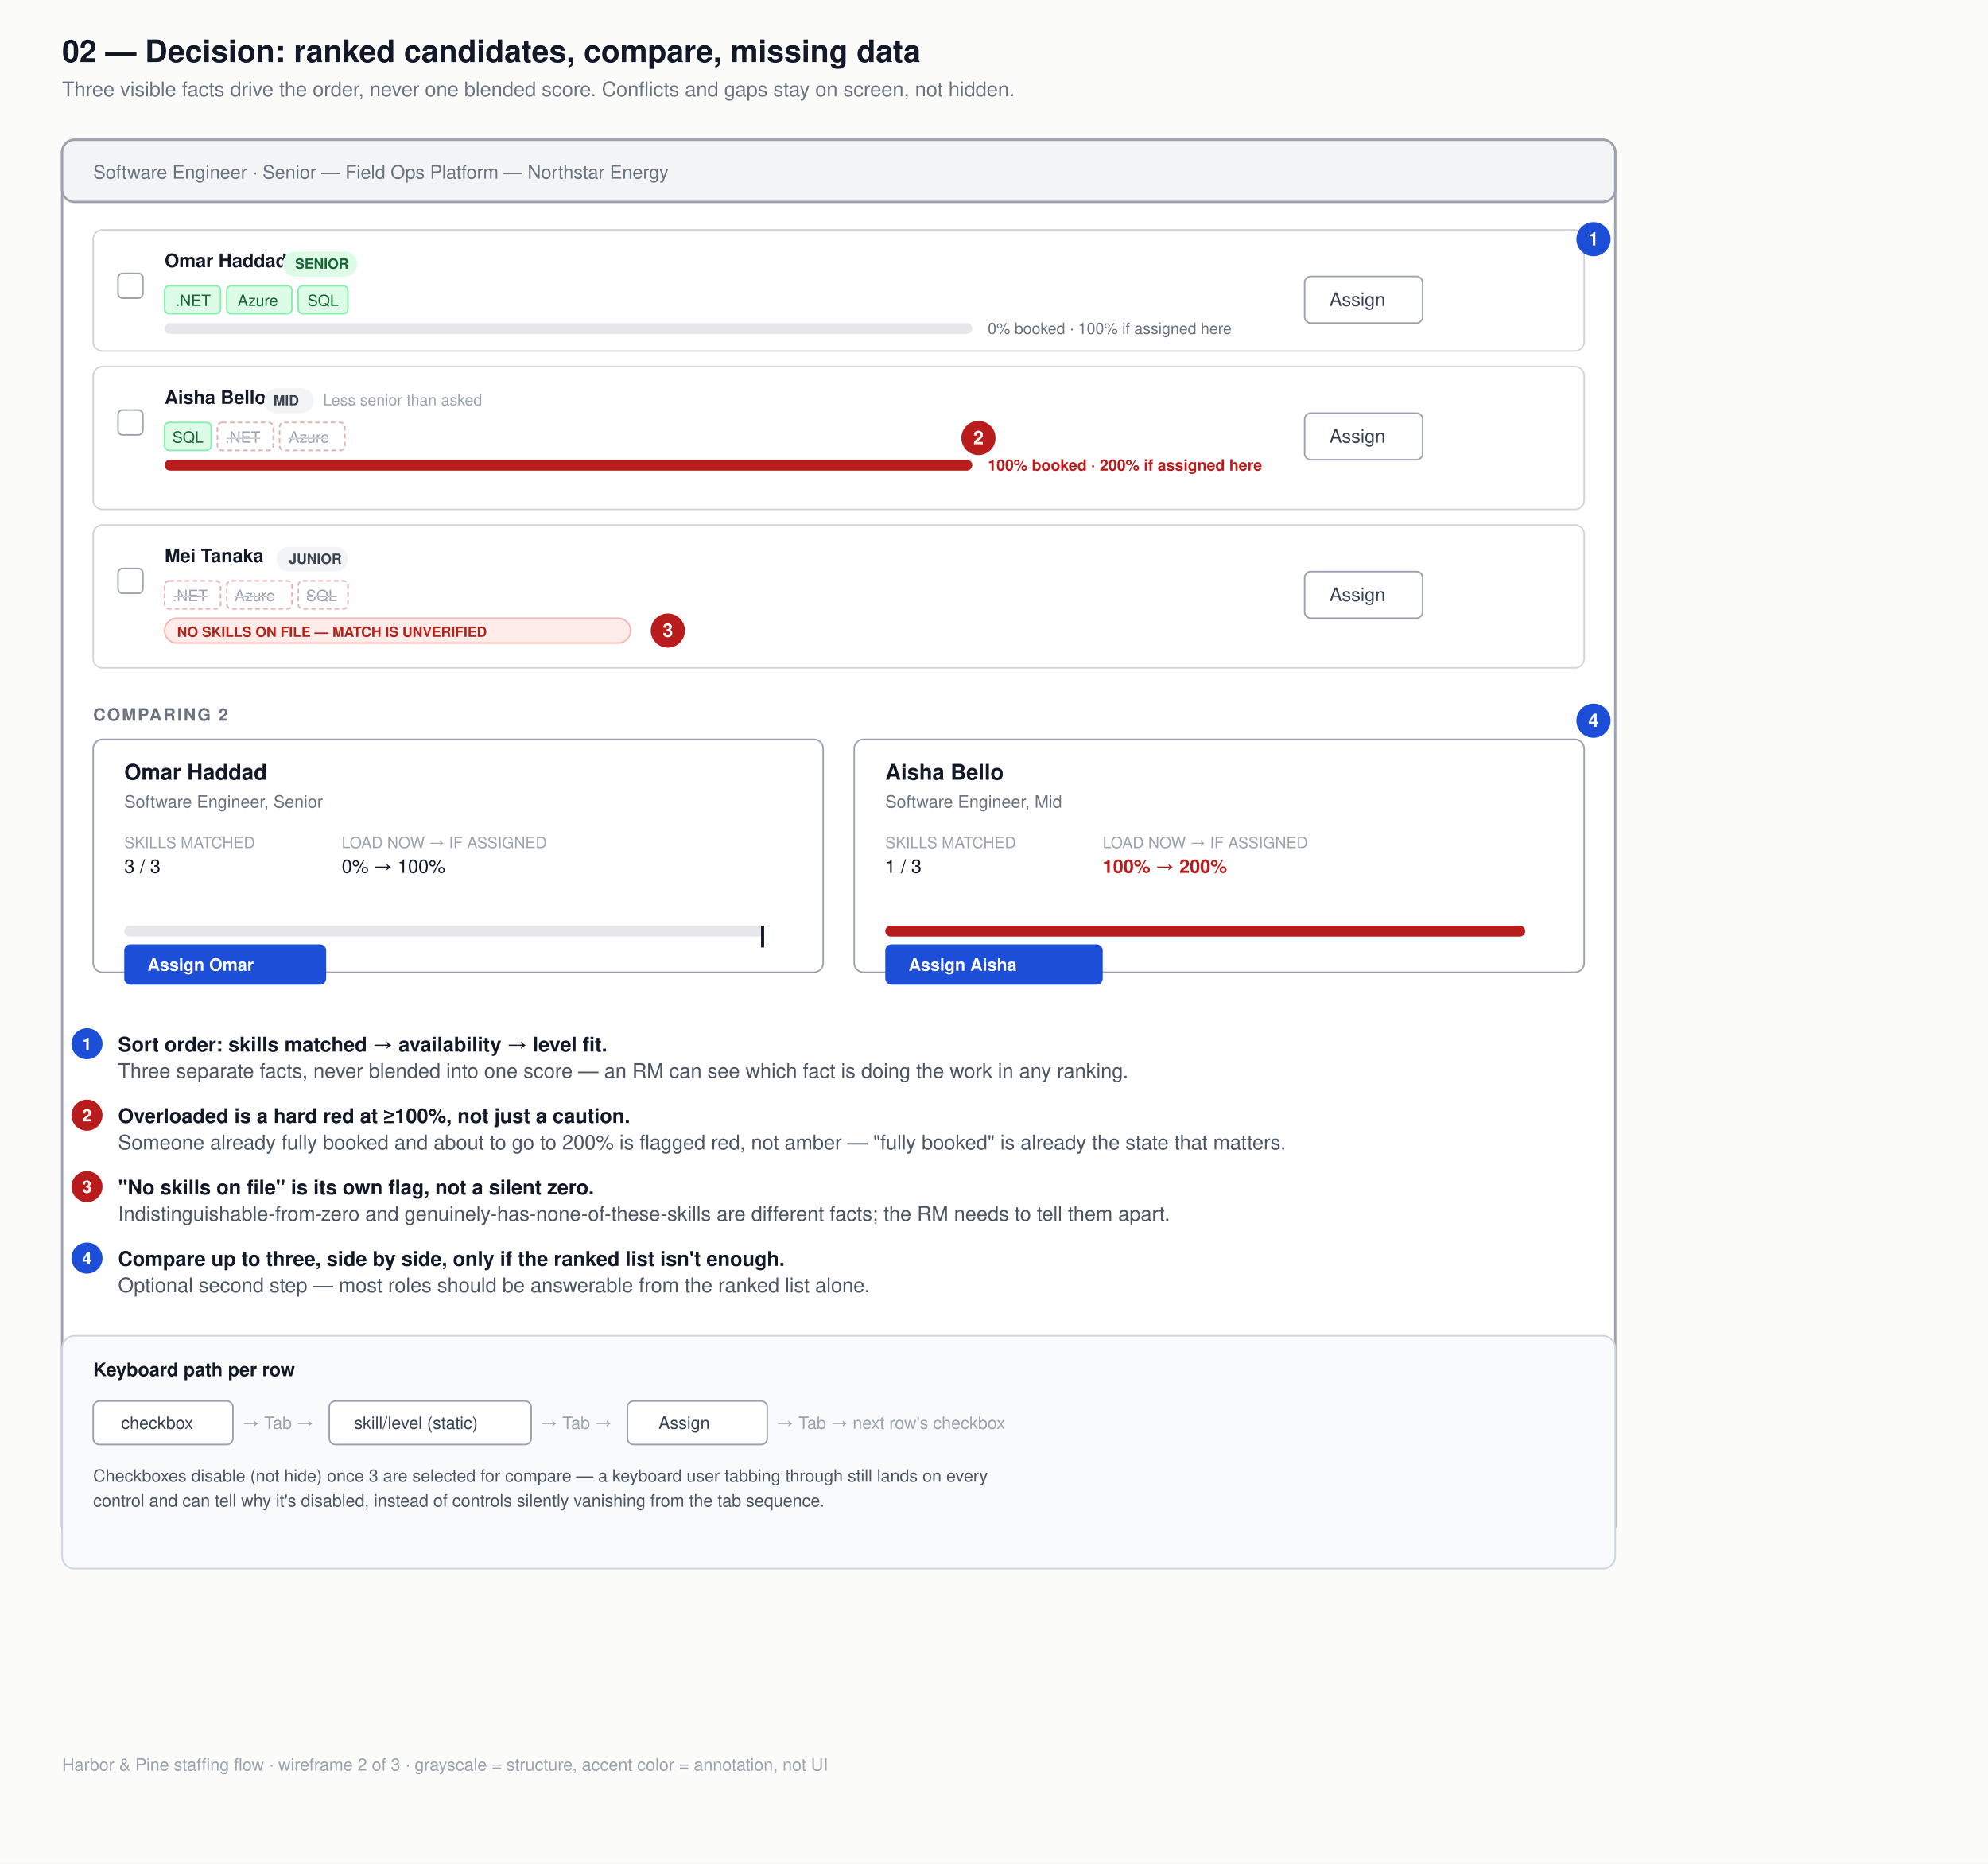
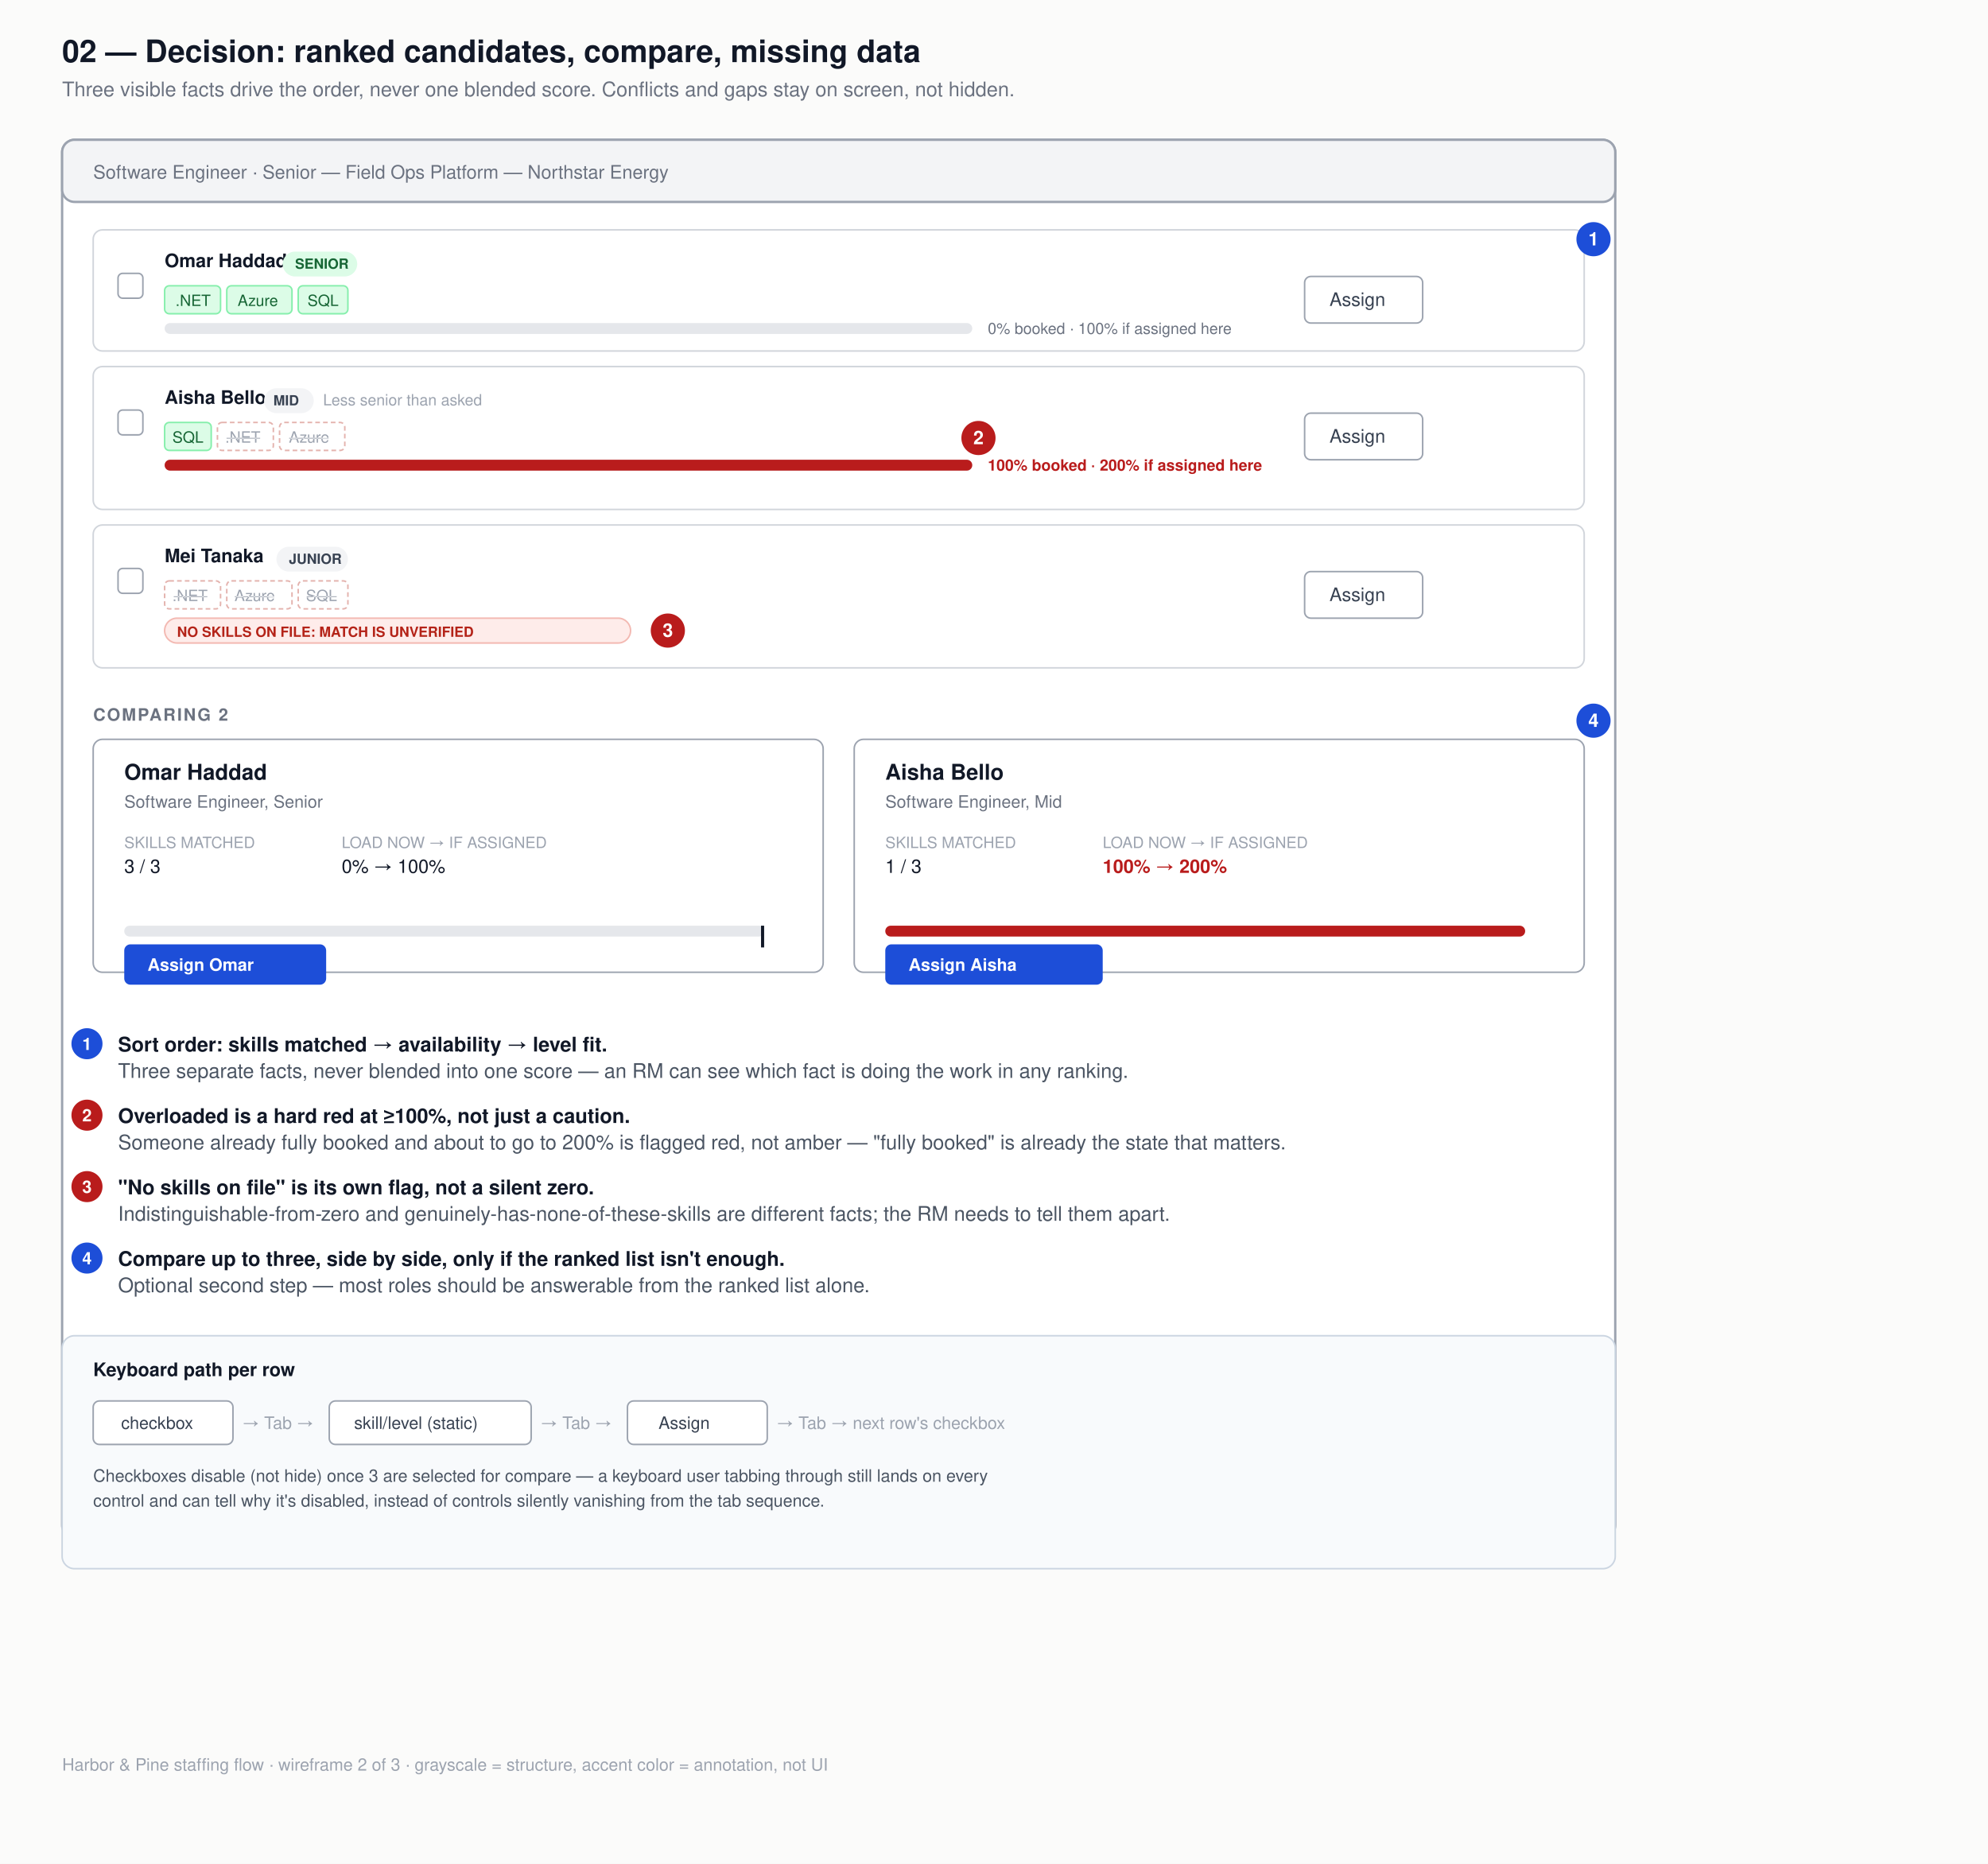
<svg xmlns="http://www.w3.org/2000/svg" viewBox="0 0 1280 1200" font-family="Helvetica, Arial, sans-serif">
  <rect width="1280" height="1200" fill="#fbfbfa" />
  <text x="40" y="40" font-size="20" font-weight="700" fill="#111827">02 — Decision: ranked candidates, compare, missing data</text>
  <text x="40" y="62" font-size="13" fill="#6b7280">Three visible facts drive the order, never one blended score. Conflicts and gaps stay on screen, not hidden.</text>
  <rect x="40" y="90" width="1000" height="900" rx="8" fill="#ffffff" stroke="#9ca3af" stroke-width="1.5" />
  <rect x="40" y="90" width="1000" height="40" rx="8" fill="#f3f4f6" stroke="#9ca3af" stroke-width="1.5" />
  <text x="60" y="115" font-size="12" fill="#6b7280">Software Engineer · Senior — Field Ops Platform — Northstar Energy</text>
  <g font-size="12">
    <rect x="60" y="148" width="960" height="78" rx="6" fill="#ffffff" stroke="#d1d5db" />
    <rect x="76" y="176" width="16" height="16" rx="3" fill="#ffffff" stroke="#9ca3af" />
    <text x="106" y="172" font-weight="700" fill="#111827">Omar Haddad</text>
    <rect x="182" y="162" width="48" height="16" rx="8" fill="#dcfce7" />
    <text x="190" y="173" font-size="9" fill="#166534" font-weight="700">SENIOR</text>
    <rect x="106" y="184" width="36" height="18" rx="3" fill="#dcfce7" stroke="#86efac" />
    <text x="113" y="197" font-size="10" fill="#166534">.NET</text>
    <rect x="146" y="184" width="42" height="18" rx="3" fill="#dcfce7" stroke="#86efac" />
    <text x="153" y="197" font-size="10" fill="#166534">Azure</text>
    <rect x="192" y="184" width="32" height="18" rx="3" fill="#dcfce7" stroke="#86efac" />
    <text x="198" y="197" font-size="10" fill="#166534">SQL</text>
    <rect x="106" y="208" width="520" height="7" rx="3.5" fill="#e5e7eb" />
    <rect x="106" y="208" width="0" height="7" rx="3.5" fill="#15803d" />
    <text x="636" y="215" font-size="10" fill="#6b7280">0% booked · 100% if assigned here</text>
    <rect x="840" y="178" width="76" height="30" rx="4" fill="#ffffff" stroke="#9ca3af" />
    <text x="856" y="197" fill="#374151">Assign</text>
    <rect x="60" y="236" width="960" height="92" rx="6" fill="#ffffff" stroke="#d1d5db" />
    <rect x="76" y="264" width="16" height="16" rx="3" fill="#ffffff" stroke="#9ca3af" />
    <text x="106" y="260" font-weight="700" fill="#111827">Aisha Bello</text>
    <rect x="170" y="250" width="32" height="16" rx="8" fill="#f3f4f6" />
    <text x="176" y="261" font-size="9" fill="#374151" font-weight="700">MID</text>
    <text x="208" y="261" font-size="10" fill="#9ca3af">Less senior than asked</text>
    <rect x="106" y="272" width="30" height="18" rx="3" fill="#dcfce7" stroke="#86efac" />
    <text x="111" y="285" font-size="10" fill="#166534">SQL</text>
    <rect x="140" y="272" width="36" height="18" rx="3" fill="none" stroke="#e4b3ae" stroke-dasharray="3 2" />
    <text x="145" y="285" font-size="10" fill="#9ca3af" text-decoration="line-through">.NET</text>
    <rect x="180" y="272" width="42" height="18" rx="3" fill="none" stroke="#e4b3ae" stroke-dasharray="3 2" />
    <text x="186" y="285" font-size="10" fill="#9ca3af" text-decoration="line-through">Azure</text>
    <rect x="106" y="296" width="520" height="7" rx="3.5" fill="#e5e7eb" />
    <rect x="106" y="296" width="520" height="7" rx="3.5" fill="#b91c1c" />
    <text x="636" y="303" font-size="10" fill="#b91c1c" font-weight="700">100% booked · 200% if assigned here</text>
    <rect x="840" y="266" width="76" height="30" rx="4" fill="#ffffff" stroke="#9ca3af" />
    <text x="856" y="285" fill="#374151">Assign</text>
    <rect x="60" y="338" width="960" height="92" rx="6" fill="#ffffff" stroke="#d1d5db" />
    <rect x="76" y="366" width="16" height="16" rx="3" fill="#ffffff" stroke="#9ca3af" />
    <text x="106" y="362" font-weight="700" fill="#111827">Mei Tanaka</text>
    <rect x="178" y="352" width="46" height="16" rx="8" fill="#f3f4f6" />
    <text x="186" y="363" font-size="9" fill="#374151" font-weight="700">JUNIOR</text>
    <rect x="106" y="374" width="36" height="18" rx="3" fill="none" stroke="#e4b3ae" stroke-dasharray="3 2" />
    <text x="111" y="387" font-size="10" fill="#9ca3af" text-decoration="line-through">.NET</text>
    <rect x="146" y="374" width="42" height="18" rx="3" fill="none" stroke="#e4b3ae" stroke-dasharray="3 2" />
    <text x="151" y="387" font-size="10" fill="#9ca3af" text-decoration="line-through">Azure</text>
    <rect x="192" y="374" width="32" height="18" rx="3" fill="none" stroke="#e4b3ae" stroke-dasharray="3 2" />
    <text x="197" y="387" font-size="10" fill="#9ca3af" text-decoration="line-through">SQL</text>
    <rect x="106" y="398" width="300" height="16" rx="8" fill="#feecea" stroke="#f3b9b2" />
-     <text x="114" y="410" font-size="9" fill="#b42318" font-weight="700">NO SKILLS ON FILE — MATCH IS UNVERIFIED</text>
+     <text x="114" y="410" font-size="9" fill="#b42318" font-weight="700">NO SKILLS ON FILE: MATCH IS UNVERIFIED</text>
    <rect x="840" y="368" width="76" height="30" rx="4" fill="#ffffff" stroke="#9ca3af" />
    <text x="856" y="387" fill="#374151">Assign</text>
  </g>
  <text x="60" y="464" font-size="11" font-weight="700" fill="#6b7280" letter-spacing="1">COMPARING 2</text>
  <g>
    <rect x="60" y="476" width="470" height="150" rx="6" fill="#ffffff" stroke="#9ca3af" />
    <text x="80" y="502" font-size="14" font-weight="700" fill="#111827">Omar Haddad</text>
    <text x="80" y="520" font-size="11" fill="#6b7280">Software Engineer, Senior</text>
    <text x="80" y="546" font-size="10" fill="#9ca3af">SKILLS MATCHED</text>
    <text x="80" y="562" font-size="12" fill="#111827">3 / 3</text>
    <text x="220" y="546" font-size="10" fill="#9ca3af">LOAD NOW → IF ASSIGNED</text>
    <text x="220" y="562" font-size="12" fill="#111827">0% → 100%</text>
    <rect x="80" y="596" width="412" height="7" rx="3.5" fill="#e5e7eb" />
    <rect x="490" y="596" width="2" height="14" fill="#111827" />
    <rect x="80" y="608" width="130" height="26" rx="4" fill="#1d4ed8" />
    <text x="95" y="625" fill="#ffffff" font-weight="700" font-size="11">Assign Omar</text>
    <rect x="550" y="476" width="470" height="150" rx="6" fill="#ffffff" stroke="#9ca3af" />
    <text x="570" y="502" font-size="14" font-weight="700" fill="#111827">Aisha Bello</text>
    <text x="570" y="520" font-size="11" fill="#6b7280">Software Engineer, Mid</text>
    <text x="570" y="546" font-size="10" fill="#9ca3af">SKILLS MATCHED</text>
    <text x="570" y="562" font-size="12" fill="#111827">1 / 3</text>
    <text x="710" y="546" font-size="10" fill="#9ca3af">LOAD NOW → IF ASSIGNED</text>
    <text x="710" y="562" font-size="12" fill="#b91c1c" font-weight="700">100% → 200%</text>
    <rect x="570" y="596" width="412" height="7" rx="3.5" fill="#b91c1c" />
    <rect x="570" y="608" width="140" height="26" rx="4" fill="#1d4ed8" />
    <text x="585" y="625" fill="#ffffff" font-weight="700" font-size="11">Assign Aisha</text>
  </g>
  <g font-size="12" font-weight="700" fill="#ffffff" text-anchor="middle">
    <circle cx="1026" cy="154" r="11" fill="#1d4ed8" />
    <text x="1026" y="158">1</text>
    <circle cx="630" cy="282" r="11" fill="#b91c1c" />
    <text x="630" y="286">2</text>
    <circle cx="430" cy="406" r="11" fill="#b91c1c" />
    <text x="430" y="410">3</text>
    <circle cx="1026" cy="464" r="11" fill="#1d4ed8" />
    <text x="1026" y="468">4</text>
  </g>
  <g font-size="13">
    <circle cx="56" cy="672" r="10" fill="#1d4ed8" />
    <text x="56" y="676" font-weight="700" fill="#ffffff" text-anchor="middle" font-size="11">1</text>
    <text x="76" y="677" fill="#111827" font-weight="700">Sort order: skills matched → availability → level fit.</text>
    <text x="76" y="694" fill="#4b5563">Three separate facts, never blended into one score — an RM can see which fact is doing the work in any ranking.</text>
    <circle cx="56" cy="718" r="10" fill="#b91c1c" />
    <text x="56" y="722" font-weight="700" fill="#ffffff" text-anchor="middle" font-size="11">2</text>
    <text x="76" y="723" fill="#111827" font-weight="700">Overloaded is a hard red at ≥100%, not just a caution.</text>
    <text x="76" y="740" fill="#4b5563">Someone already fully booked and about to go to 200% is flagged red, not amber — "fully booked" is already the state that matters.</text>
    <circle cx="56" cy="764" r="10" fill="#b91c1c" />
    <text x="56" y="768" font-weight="700" fill="#ffffff" text-anchor="middle" font-size="11">3</text>
    <text x="76" y="769" fill="#111827" font-weight="700">"No skills on file" is its own flag, not a silent zero.</text>
    <text x="76" y="786" fill="#4b5563">Indistinguishable-from-zero and genuinely-has-none-of-these-skills are different facts; the RM needs to tell them apart.</text>
    <circle cx="56" cy="810" r="10" fill="#1d4ed8" />
    <text x="56" y="814" font-weight="700" fill="#ffffff" text-anchor="middle" font-size="11">4</text>
    <text x="76" y="815" fill="#111827" font-weight="700">Compare up to three, side by side, only if the ranked list isn't enough.</text>
    <text x="76" y="832" fill="#4b5563">Optional second step — most roles should be answerable from the ranked list alone.</text>
  </g>
  <rect x="40" y="860" width="1000" height="150" rx="8" fill="#f8fafc" stroke="#cbd5e1" />
  <text x="60" y="886" font-size="12" font-weight="700" fill="#111827">Keyboard path per row</text>
  <g font-size="11" fill="#374151">
    <rect x="60" y="902" width="90" height="28" rx="4" fill="#ffffff" stroke="#9ca3af" />
    <text x="78" y="920">checkbox</text>
    <text x="156" y="920" fill="#9ca3af">→ Tab →</text>
    <rect x="212" y="902" width="130" height="28" rx="4" fill="#ffffff" stroke="#9ca3af" />
    <text x="228" y="920">skill/level (static)</text>
    <text x="348" y="920" fill="#9ca3af">→ Tab →</text>
    <rect x="404" y="902" width="90" height="28" rx="4" fill="#ffffff" stroke="#9ca3af" />
    <text x="424" y="920">Assign</text>
    <text x="500" y="920" fill="#9ca3af">→ Tab → next row's checkbox</text>
  </g>
  <text x="60" y="954" font-size="11" fill="#4b5563">Checkboxes disable (not hide) once 3 are selected for compare — a keyboard user tabbing through still lands on every</text>
  <text x="60" y="970" font-size="11" fill="#4b5563">control and can tell why it's disabled, instead of controls silently vanishing from the tab sequence.</text>
  <text x="40" y="1140" font-size="11" fill="#9ca3af">Harbor &amp; Pine staffing flow · wireframe 2 of 3 · grayscale = structure, accent color = annotation, not UI</text>
</svg>
